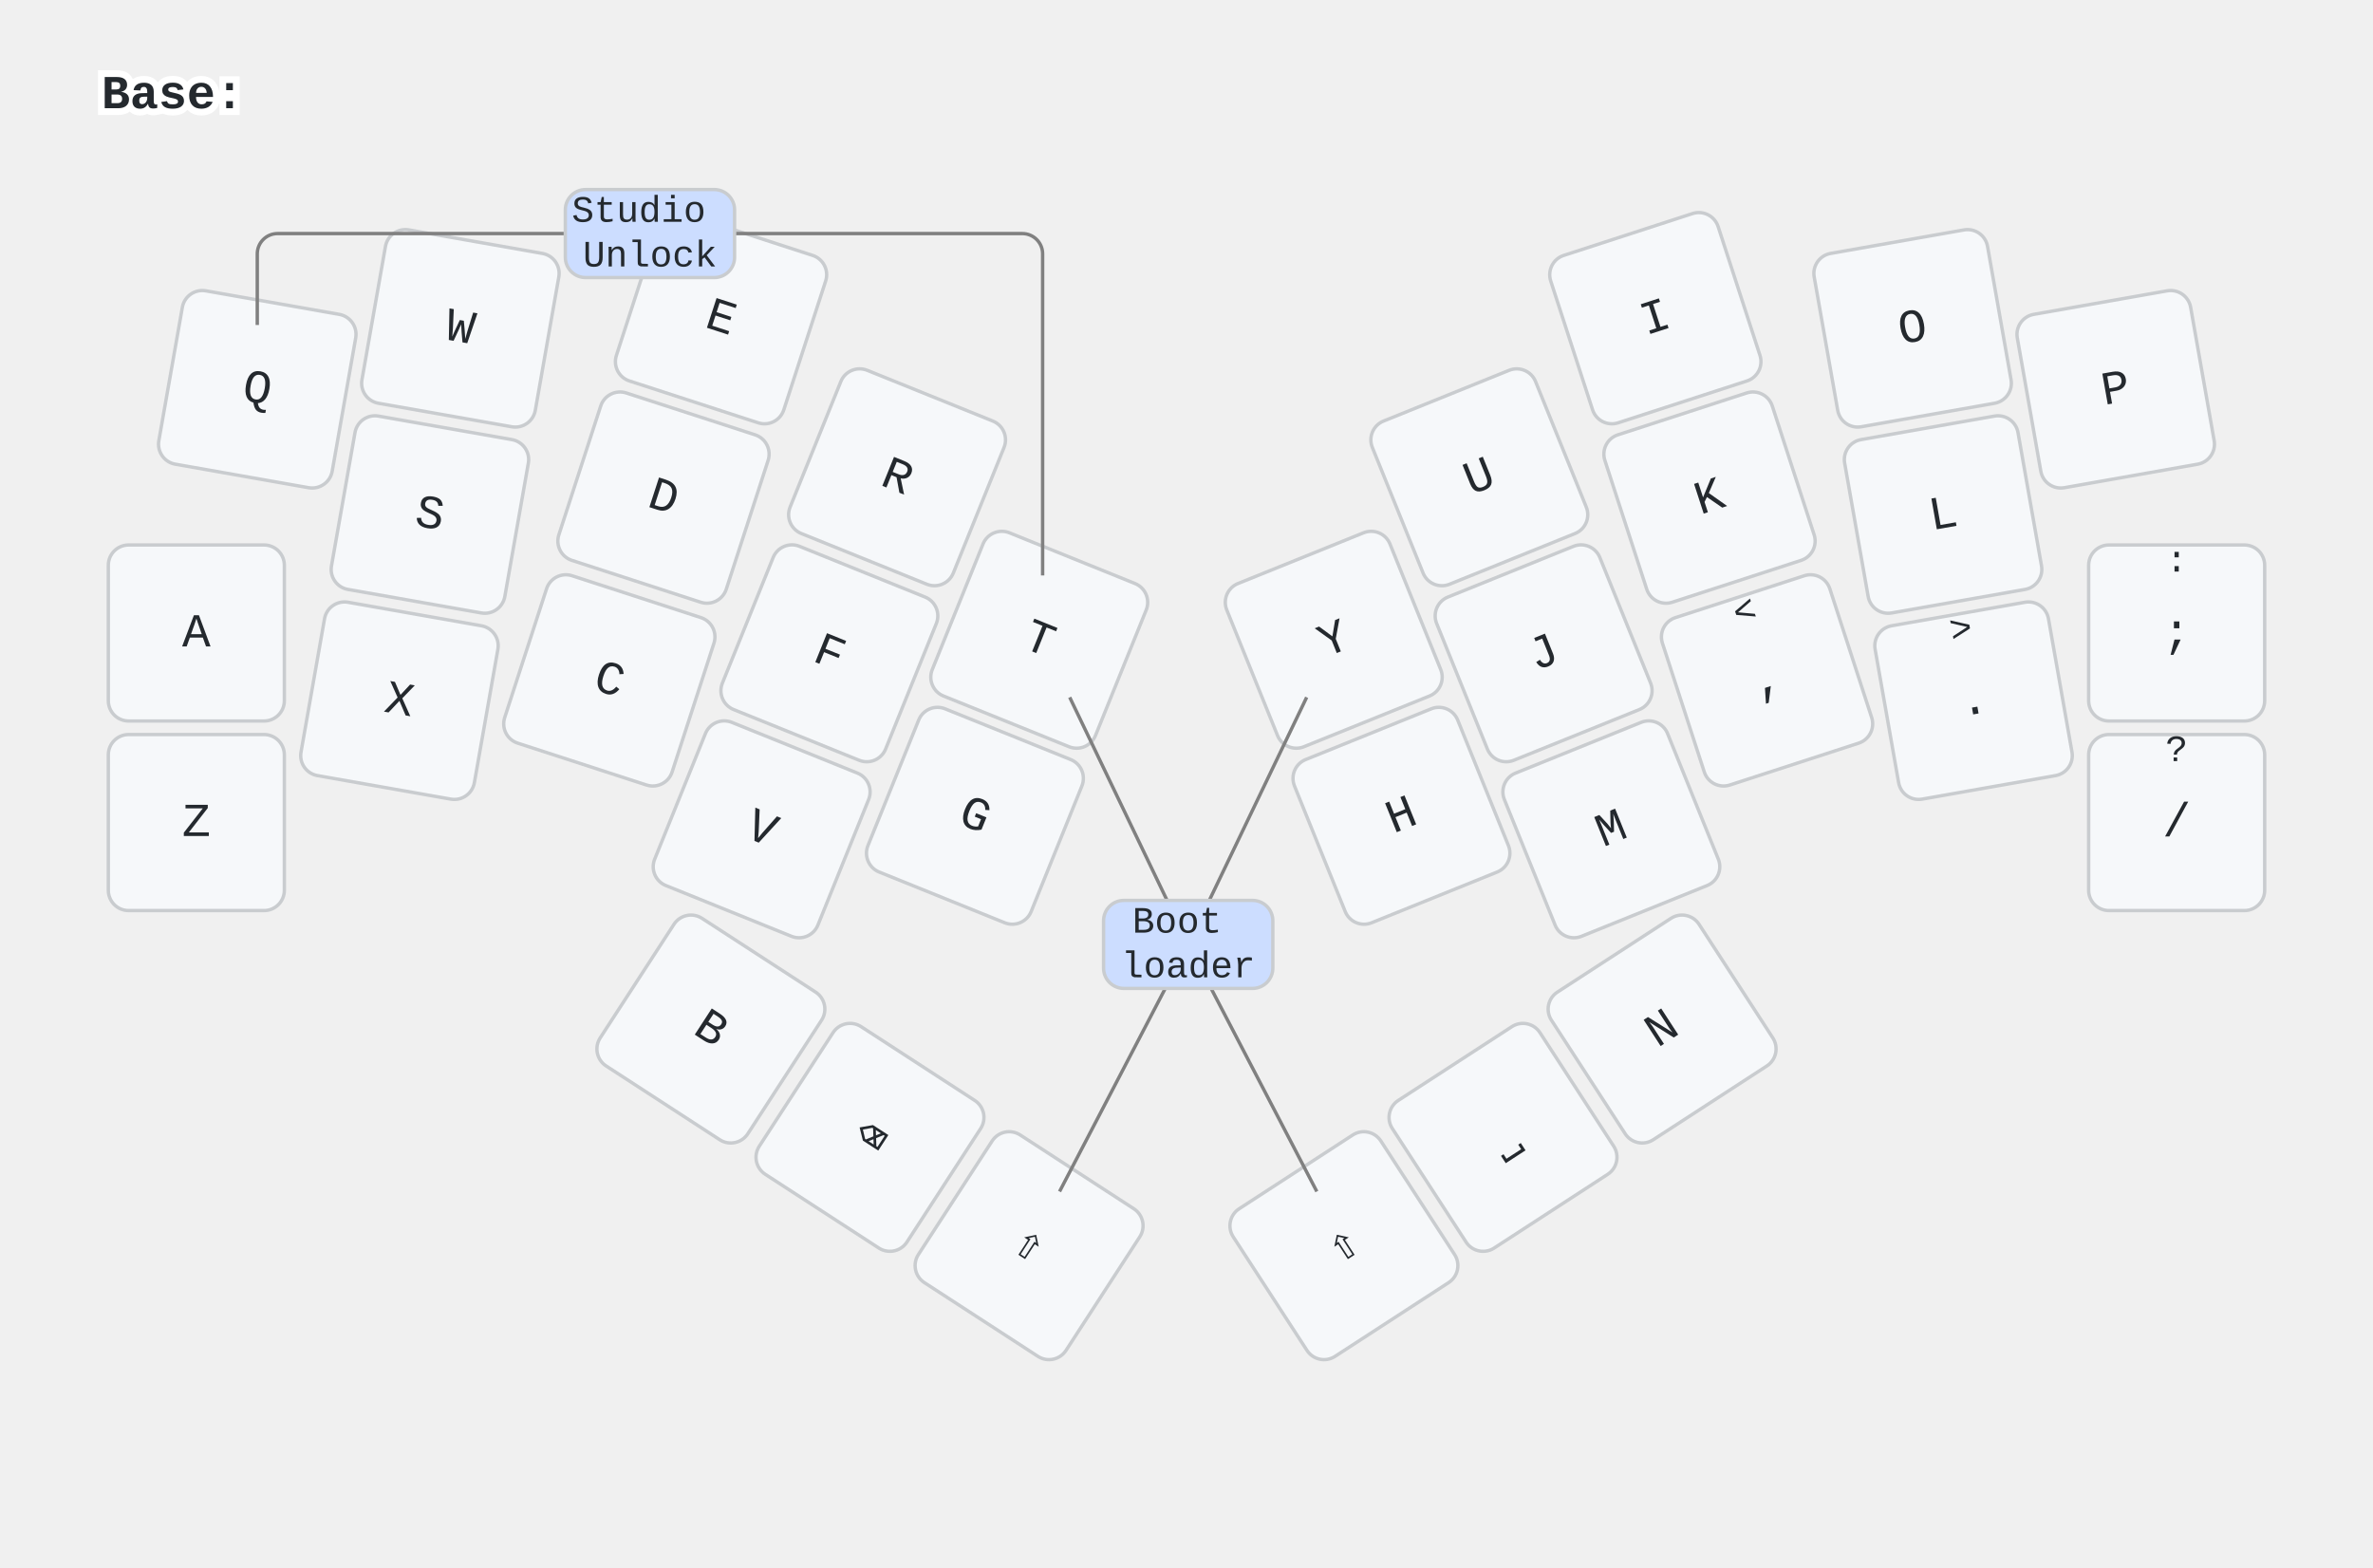
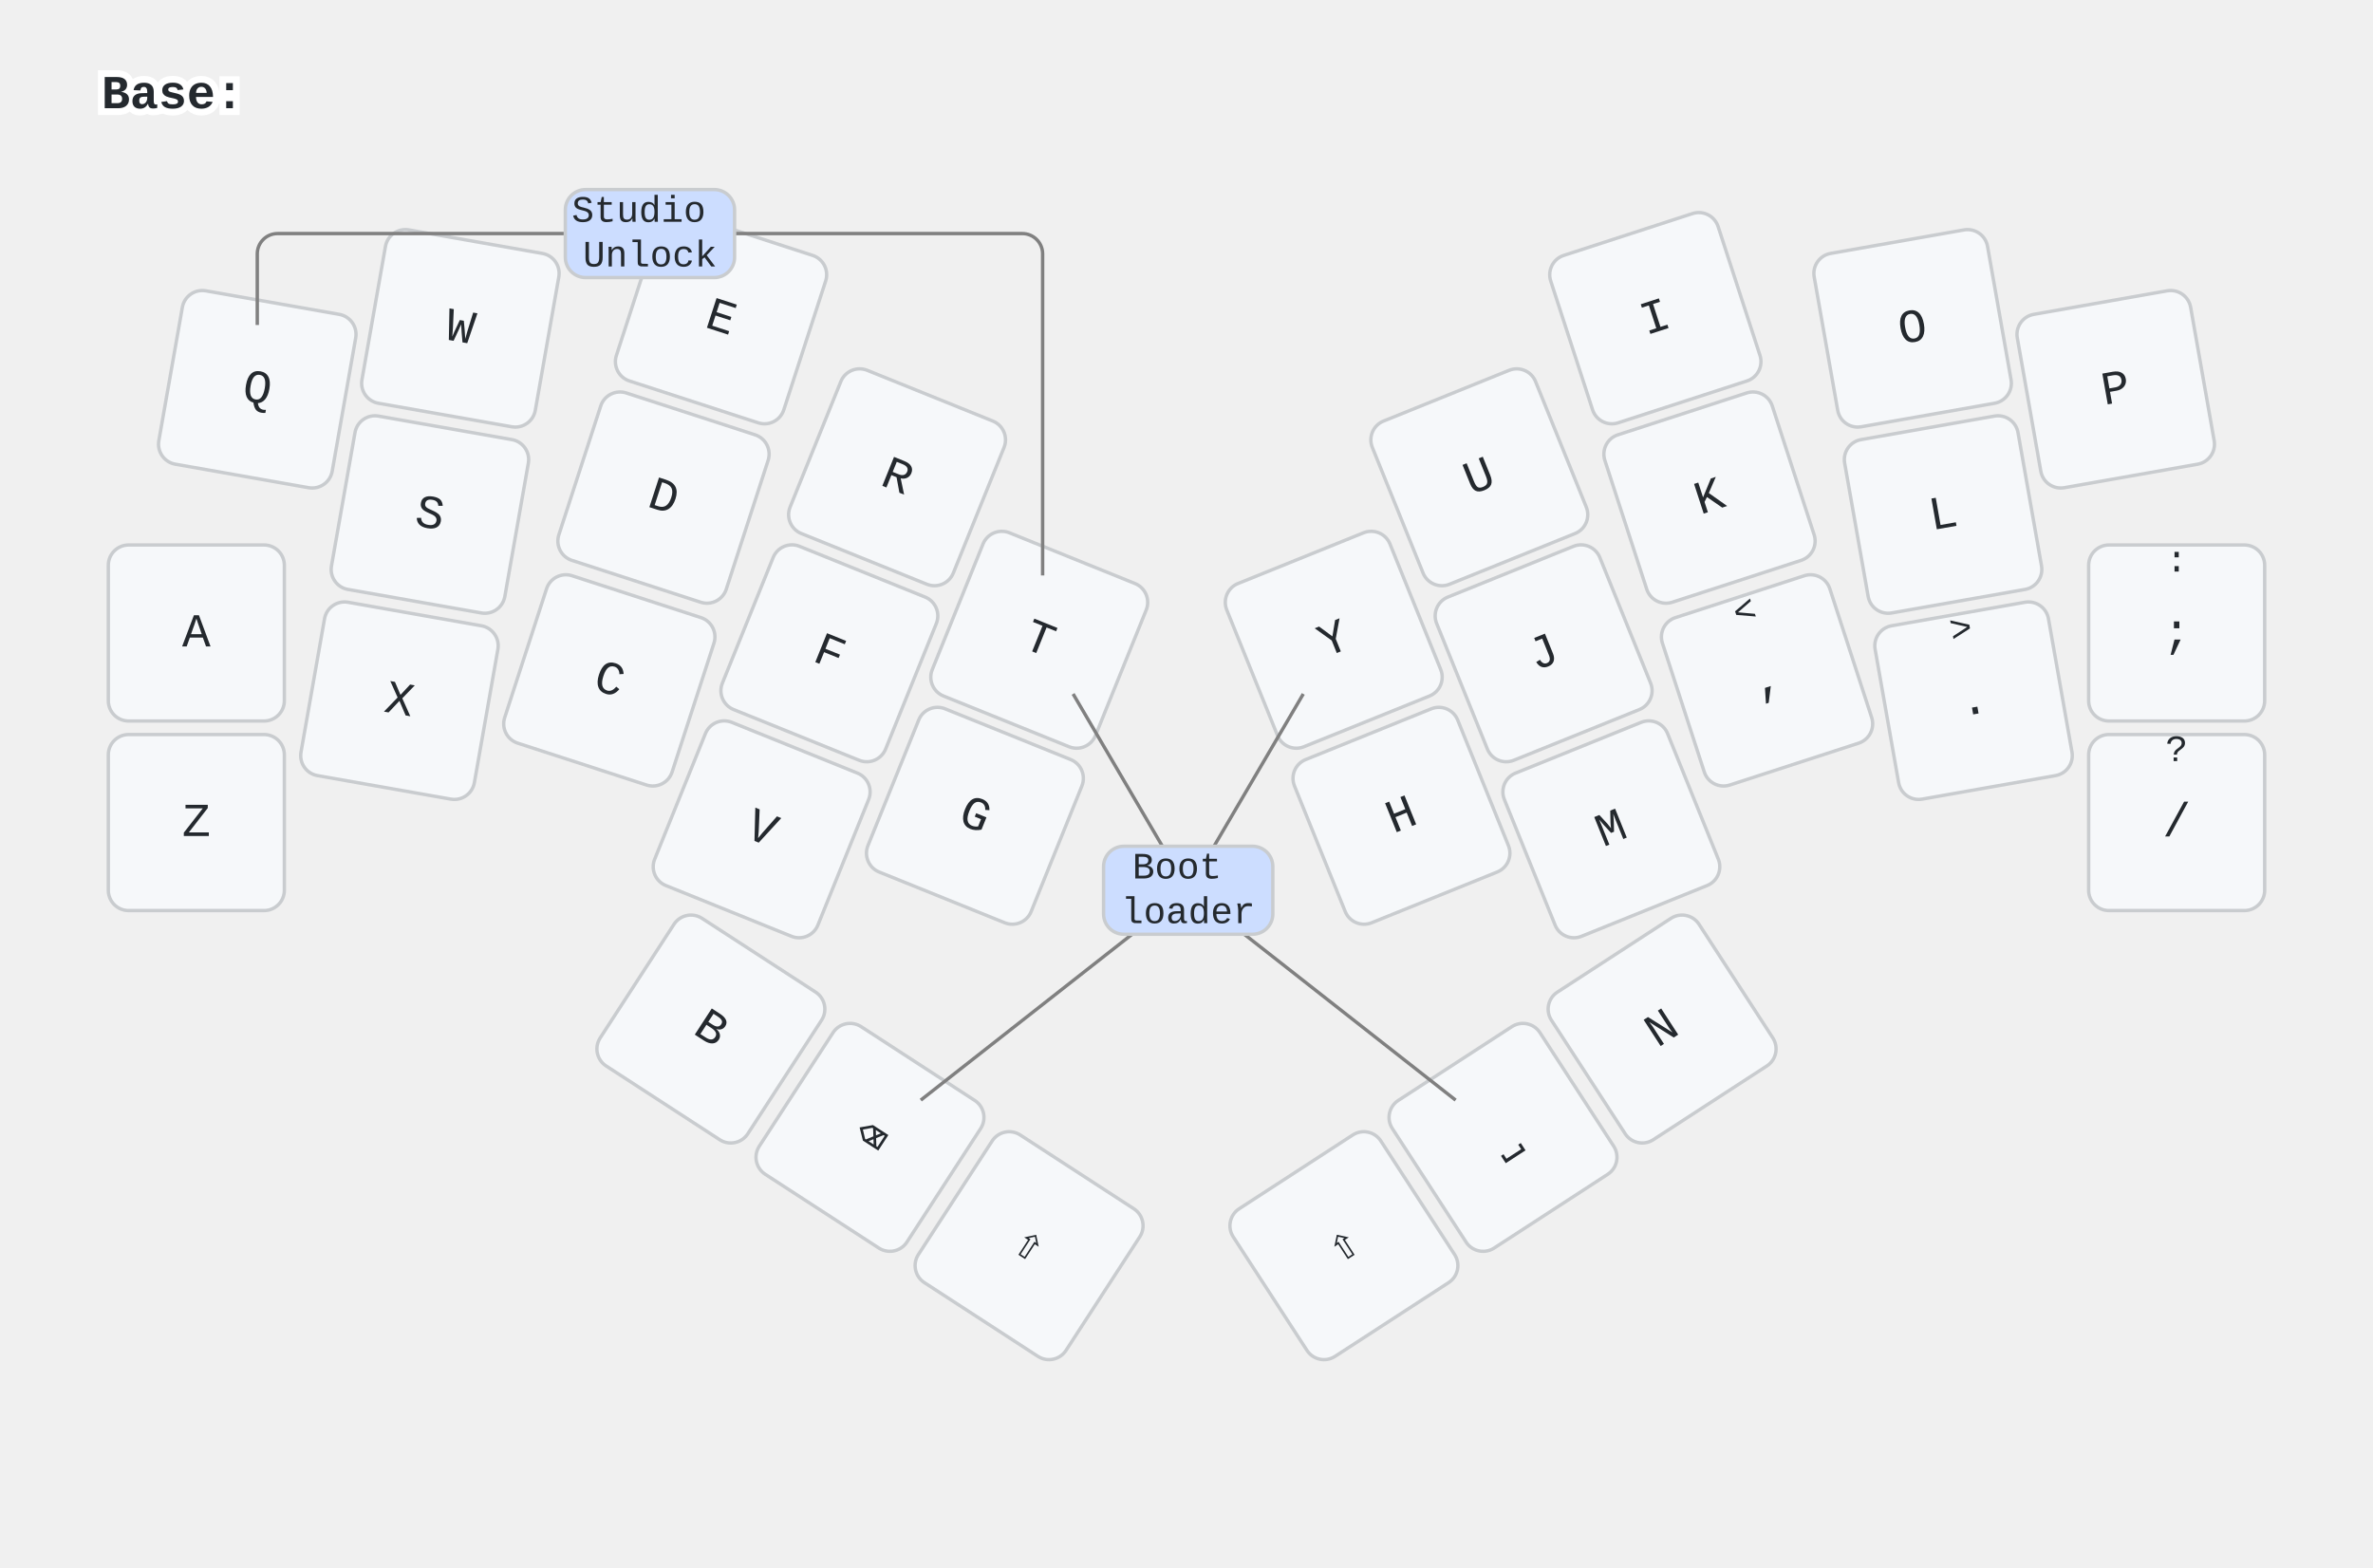
<svg xmlns="http://www.w3.org/2000/svg" width="701" height="463" viewBox="0 0 701 463" class="keymap">
  <style>/* inherit to force styles through use tags */
svg path {
    fill: inherit;
}

/* font and background color specifications */
svg.keymap {
    font-family: SFMono-Regular,Consolas,Liberation Mono,Menlo,monospace;
    font-size: 14px;
    font-kerning: normal;
    text-rendering: optimizeLegibility;
    fill: #24292e;
}

/* default key styling */
rect.key {
    fill: #f6f8fa;
}

rect.key, rect.combo {
    stroke: #c9cccf;
    stroke-width: 1;
}

/* default key side styling, only used is draw_key_sides is set */
rect.side {
    filter: brightness(90%);
}

/* color accent for combo boxes */
rect.combo, rect.combo-separate {
    fill: #cdf;
}

/* color accent for held keys */
rect.held, rect.combo.held {
    fill: #fdd;
}

/* color accent for ghost (optional) keys */
rect.ghost, rect.combo.ghost {
    stroke-dasharray: 4, 4;
    stroke-width: 2;
}

text {
    text-anchor: middle;
    dominant-baseline: middle;
}

/* styling for layer labels */
text.label {
    font-weight: bold;
    text-anchor: start;
    stroke: white;
    stroke-width: 4;
    paint-order: stroke;
}

/* styling for optional footer */
text.footer {
    text-anchor: end;
    dominant-baseline: auto;
    stroke: white;
    stroke-width: 4;
    paint-order: stroke;
}

/* styling for combo tap, and key non-tap label text */
text.combo, text.hold, text.shifted, text.left, text.right {
    font-size: 11px;
}

text.hold {
    text-anchor: middle;
    dominant-baseline: auto;
}

text.shifted {
    text-anchor: middle;
    dominant-baseline: hanging;
}

text.left {
    text-anchor: start;
}

text.right {
    text-anchor: end;
}

text.layer-activator {
    text-decoration: underline;
}

/* styling for hold/shifted label text in combo box */
text.combo.hold, text.combo.shifted, text.combo.left, text.combo.right {
    font-size: 8px;
}

/* lighter symbol for transparent keys */
text.trans {
    fill: #7b7e81;
}

/* styling for combo dendrons */
path.combo {
    stroke-width: 1;
    stroke: gray;
    fill: none;
}

/* Start Tabler Icons Cleanup */
/* cannot use height/width with glyphs */
.icon-tabler &gt; path {
    fill: inherit;
    stroke: inherit;
    stroke-width: 2;
}
/* hide tabler's default box */
.icon-tabler &gt; path[stroke="none"][fill="none"] {
    visibility: hidden;
}
/* End Tabler Icons Cleanup */
</style>
  <g transform="translate(30, 0)" class="layer-Base">
    <text x="0" y="28" class="label" id="Base">Base:</text>
    <g transform="translate(0, 59)">
      <g transform="translate(46, 56) rotate(10.0)" class="key keypos-0">
        <rect rx="6" ry="6" x="-26" y="-26" width="52" height="52" class="key" />
        <text x="0" y="0" class="key tap">Q</text>
      </g>
      <g transform="translate(106, 38) rotate(10.0)" class="key keypos-1">
        <rect rx="6" ry="6" x="-26" y="-26" width="52" height="52" class="key" />
        <text x="0" y="0" class="key tap">W</text>
      </g>
      <g transform="translate(183, 35) rotate(18.0)" class="key keypos-2">
        <rect rx="6" ry="6" x="-26" y="-26" width="52" height="52" class="key" />
        <text x="0" y="0" class="key tap">E</text>
      </g>
      <g transform="translate(235, 82) rotate(22.0)" class="key keypos-3">
        <rect rx="6" ry="6" x="-26" y="-26" width="52" height="52" class="key" />
        <text x="0" y="0" class="key tap">R</text>
      </g>
      <g transform="translate(277, 130) rotate(22.0)" class="key keypos-4">
        <rect rx="6" ry="6" x="-26" y="-26" width="52" height="52" class="key" />
        <text x="0" y="0" class="key tap">T</text>
      </g>
      <g transform="translate(364, 130) rotate(-22.0)" class="key keypos-5">
        <rect rx="6" ry="6" x="-26" y="-26" width="52" height="52" class="key" />
        <text x="0" y="0" class="key tap">Y</text>
      </g>
      <g transform="translate(407, 82) rotate(-22.0)" class="key keypos-6">
        <rect rx="6" ry="6" x="-26" y="-26" width="52" height="52" class="key" />
        <text x="0" y="0" class="key tap">U</text>
      </g>
      <g transform="translate(459, 35) rotate(-18.0)" class="key keypos-7">
        <rect rx="6" ry="6" x="-26" y="-26" width="52" height="52" class="key" />
        <text x="0" y="0" class="key tap">I</text>
      </g>
      <g transform="translate(535, 38) rotate(-10.0)" class="key keypos-8">
        <rect rx="6" ry="6" x="-26" y="-26" width="52" height="52" class="key" />
        <text x="0" y="0" class="key tap">O</text>
      </g>
      <g transform="translate(595, 56) rotate(-10.0)" class="key keypos-9">
        <rect rx="6" ry="6" x="-26" y="-26" width="52" height="52" class="key" />
        <text x="0" y="0" class="key tap">P</text>
      </g>
      <g transform="translate(28, 128)" class="key keypos-10">
        <rect rx="6" ry="6" x="-26" y="-26" width="52" height="52" class="key" />
        <text x="0" y="0" class="key tap">A</text>
      </g>
      <g transform="translate(97, 93) rotate(10.0)" class="key keypos-11">
        <rect rx="6" ry="6" x="-26" y="-26" width="52" height="52" class="key" />
        <text x="0" y="0" class="key tap">S</text>
      </g>
      <g transform="translate(166, 88) rotate(18.0)" class="key keypos-12">
        <rect rx="6" ry="6" x="-26" y="-26" width="52" height="52" class="key" />
        <text x="0" y="0" class="key tap">D</text>
      </g>
      <g transform="translate(215, 134) rotate(22.0)" class="key keypos-13">
        <rect rx="6" ry="6" x="-26" y="-26" width="52" height="52" class="key" />
        <text x="0" y="0" class="key tap">F</text>
      </g>
      <g transform="translate(258, 182) rotate(22.0)" class="key keypos-14">
        <rect rx="6" ry="6" x="-26" y="-26" width="52" height="52" class="key" />
        <text x="0" y="0" class="key tap">G</text>
      </g>
      <g transform="translate(384, 182) rotate(-22.0)" class="key keypos-15">
        <rect rx="6" ry="6" x="-26" y="-26" width="52" height="52" class="key" />
        <text x="0" y="0" class="key tap">H</text>
      </g>
      <g transform="translate(426, 134) rotate(-22.0)" class="key keypos-16">
        <rect rx="6" ry="6" x="-26" y="-26" width="52" height="52" class="key" />
        <text x="0" y="0" class="key tap">J</text>
      </g>
      <g transform="translate(475, 88) rotate(-18.0)" class="key keypos-17">
        <rect rx="6" ry="6" x="-26" y="-26" width="52" height="52" class="key" />
        <text x="0" y="0" class="key tap">K</text>
      </g>
      <g transform="translate(544, 93) rotate(-10.0)" class="key keypos-18">
        <rect rx="6" ry="6" x="-26" y="-26" width="52" height="52" class="key" />
        <text x="0" y="0" class="key tap">L</text>
      </g>
      <g transform="translate(613, 128)" class="key keypos-19">
        <rect rx="6" ry="6" x="-26" y="-26" width="52" height="52" class="key" />
        <text x="0" y="0" class="key tap">;</text>
        <text x="0" y="-24" class="key shifted">:</text>
      </g>
      <g transform="translate(28, 184)" class="key keypos-20">
        <rect rx="6" ry="6" x="-26" y="-26" width="52" height="52" class="key" />
        <text x="0" y="0" class="key tap">Z</text>
      </g>
      <g transform="translate(88, 148) rotate(10.0)" class="key keypos-21">
        <rect rx="6" ry="6" x="-26" y="-26" width="52" height="52" class="key" />
        <text x="0" y="0" class="key tap">X</text>
      </g>
      <g transform="translate(150, 142) rotate(18.0)" class="key keypos-22">
        <rect rx="6" ry="6" x="-26" y="-26" width="52" height="52" class="key" />
        <text x="0" y="0" class="key tap">C</text>
      </g>
      <g transform="translate(195, 186) rotate(22.0)" class="key keypos-23">
        <rect rx="6" ry="6" x="-26" y="-26" width="52" height="52" class="key" />
        <text x="0" y="0" class="key tap">V</text>
      </g>
      <g transform="translate(446, 186) rotate(-22.0)" class="key keypos-24">
        <rect rx="6" ry="6" x="-26" y="-26" width="52" height="52" class="key" />
        <text x="0" y="0" class="key tap">M</text>
      </g>
      <g transform="translate(492, 142) rotate(-18.0)" class="key keypos-25">
        <rect rx="6" ry="6" x="-26" y="-26" width="52" height="52" class="key" />
        <text x="0" y="0" class="key tap">,</text>
        <text x="0" y="-24" class="key shifted">&lt;</text>
      </g>
      <g transform="translate(553, 148) rotate(-10.0)" class="key keypos-26">
        <rect rx="6" ry="6" x="-26" y="-26" width="52" height="52" class="key" />
        <text x="0" y="0" class="key tap">.</text>
        <text x="0" y="-24" class="key shifted">&gt;</text>
      </g>
      <g transform="translate(613, 184)" class="key keypos-27">
        <rect rx="6" ry="6" x="-26" y="-26" width="52" height="52" class="key" />
        <text x="0" y="0" class="key tap">/</text>
        <text x="0" y="-24" class="key shifted">?</text>
      </g>
      <g transform="translate(180, 245) rotate(33.0)" class="key keypos-28">
        <rect rx="6" ry="6" x="-26" y="-26" width="52" height="52" class="key" />
        <text x="0" y="0" class="key tap">B</text>
      </g>
      <g transform="translate(227, 277) rotate(33.0)" class="key keypos-29">
        <rect rx="6" ry="6" x="-26" y="-26" width="52" height="52" class="key" />
        <text x="0" y="0" class="key tap">⌫</text>
      </g>
      <g transform="translate(274, 309) rotate(33.0)" class="key keypos-30">
        <rect rx="6" ry="6" x="-26" y="-26" width="52" height="52" class="key" />
        <text x="0" y="0" class="key tap">⇧</text>
      </g>
      <g transform="translate(367, 309) rotate(-33.0)" class="key keypos-31">
        <rect rx="6" ry="6" x="-26" y="-26" width="52" height="52" class="key" />
        <text x="0" y="0" class="key tap">⇧</text>
      </g>
      <g transform="translate(414, 277) rotate(-33.0)" class="key keypos-32">
        <rect rx="6" ry="6" x="-26" y="-26" width="52" height="52" class="key" />
        <text x="0" y="0" class="key tap">⎵</text>
      </g>
      <g transform="translate(461, 245) rotate(-33.0)" class="key keypos-33">
        <rect rx="6" ry="6" x="-26" y="-26" width="52" height="52" class="key" />
        <text x="0" y="0" class="key tap">N</text>
      </g>
      <g class="combo combopos-0">
        <path d="M162,10 h-110 a6.0,6.0 0 0 0 -6.0,6.0 v21" class="combo" />
        <path d="M162,10 h110 a6.0,6.0 0 0 1 6.0,6.0 v95" class="combo" />
        <rect rx="6" ry="6" x="137" y="-3" width="50" height="26" class="combo" />
        <text x="162" y="10" class="combo tap">
          <tspan x="162" dy="-0.6em">Studio</tspan>
          <tspan x="162" dy="1.2em">Unlock</tspan>
        </text>
      </g>
      <g class="combo combopos-1">
-         <path d="M321,220 l-35,-73" class="combo" />
-         <path d="M321,220 l35,-73" class="combo" />
-         <path d="M321,220 l-38,73" class="combo" />
-         <path d="M321,220 l38,73" class="combo" />
-         <rect rx="6" ry="6" x="296" y="207" width="50" height="26" class="combo" />
-         <text x="321" y="220" class="combo tap">
+         <path d="M321,204 l-34,-58" class="combo" />
+         <path d="M321,204 l34,-58" class="combo" />
+         <path d="M321,204 l-79,62" class="combo" />
+         <path d="M321,204 l79,62" class="combo" />
+         <rect rx="6" ry="6" x="296" y="191" width="50" height="26" class="combo" />
+         <text x="321" y="204" class="combo tap">
          <tspan x="321" dy="-0.6em">Boot</tspan>
          <tspan x="321" dy="1.2em">loader</tspan>
        </text>
      </g>
    </g>
  </g>
</svg>
